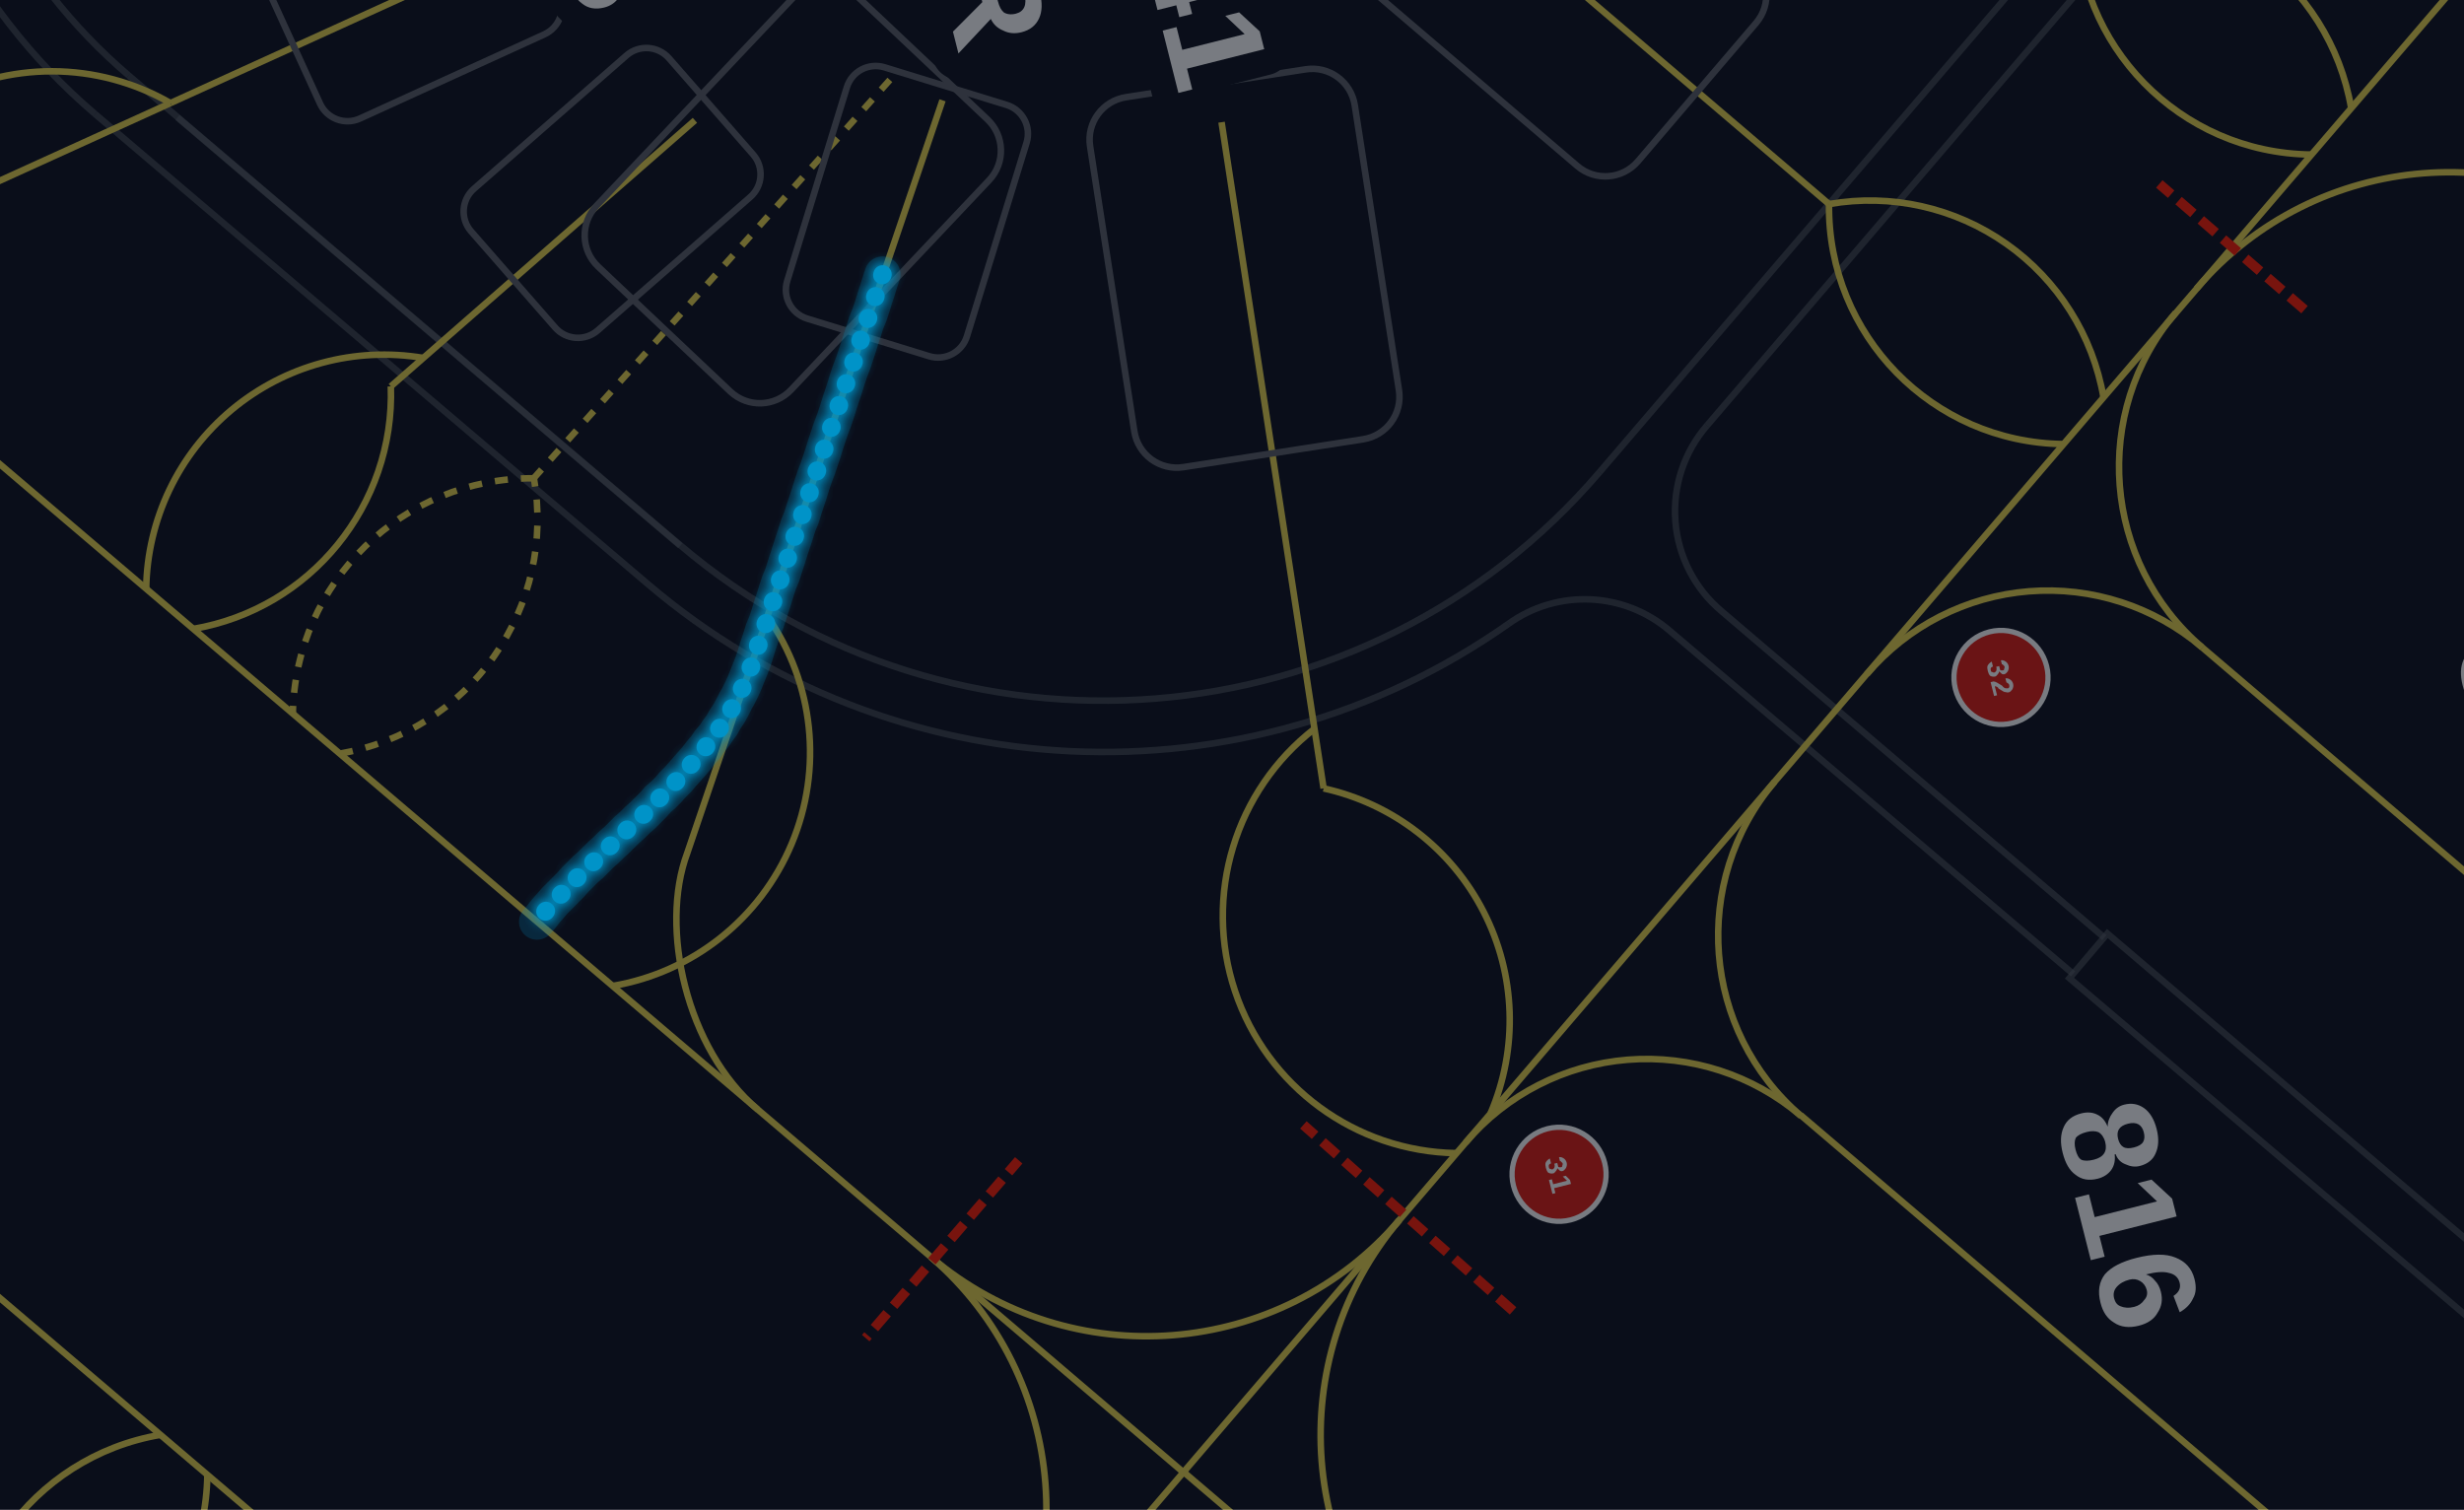
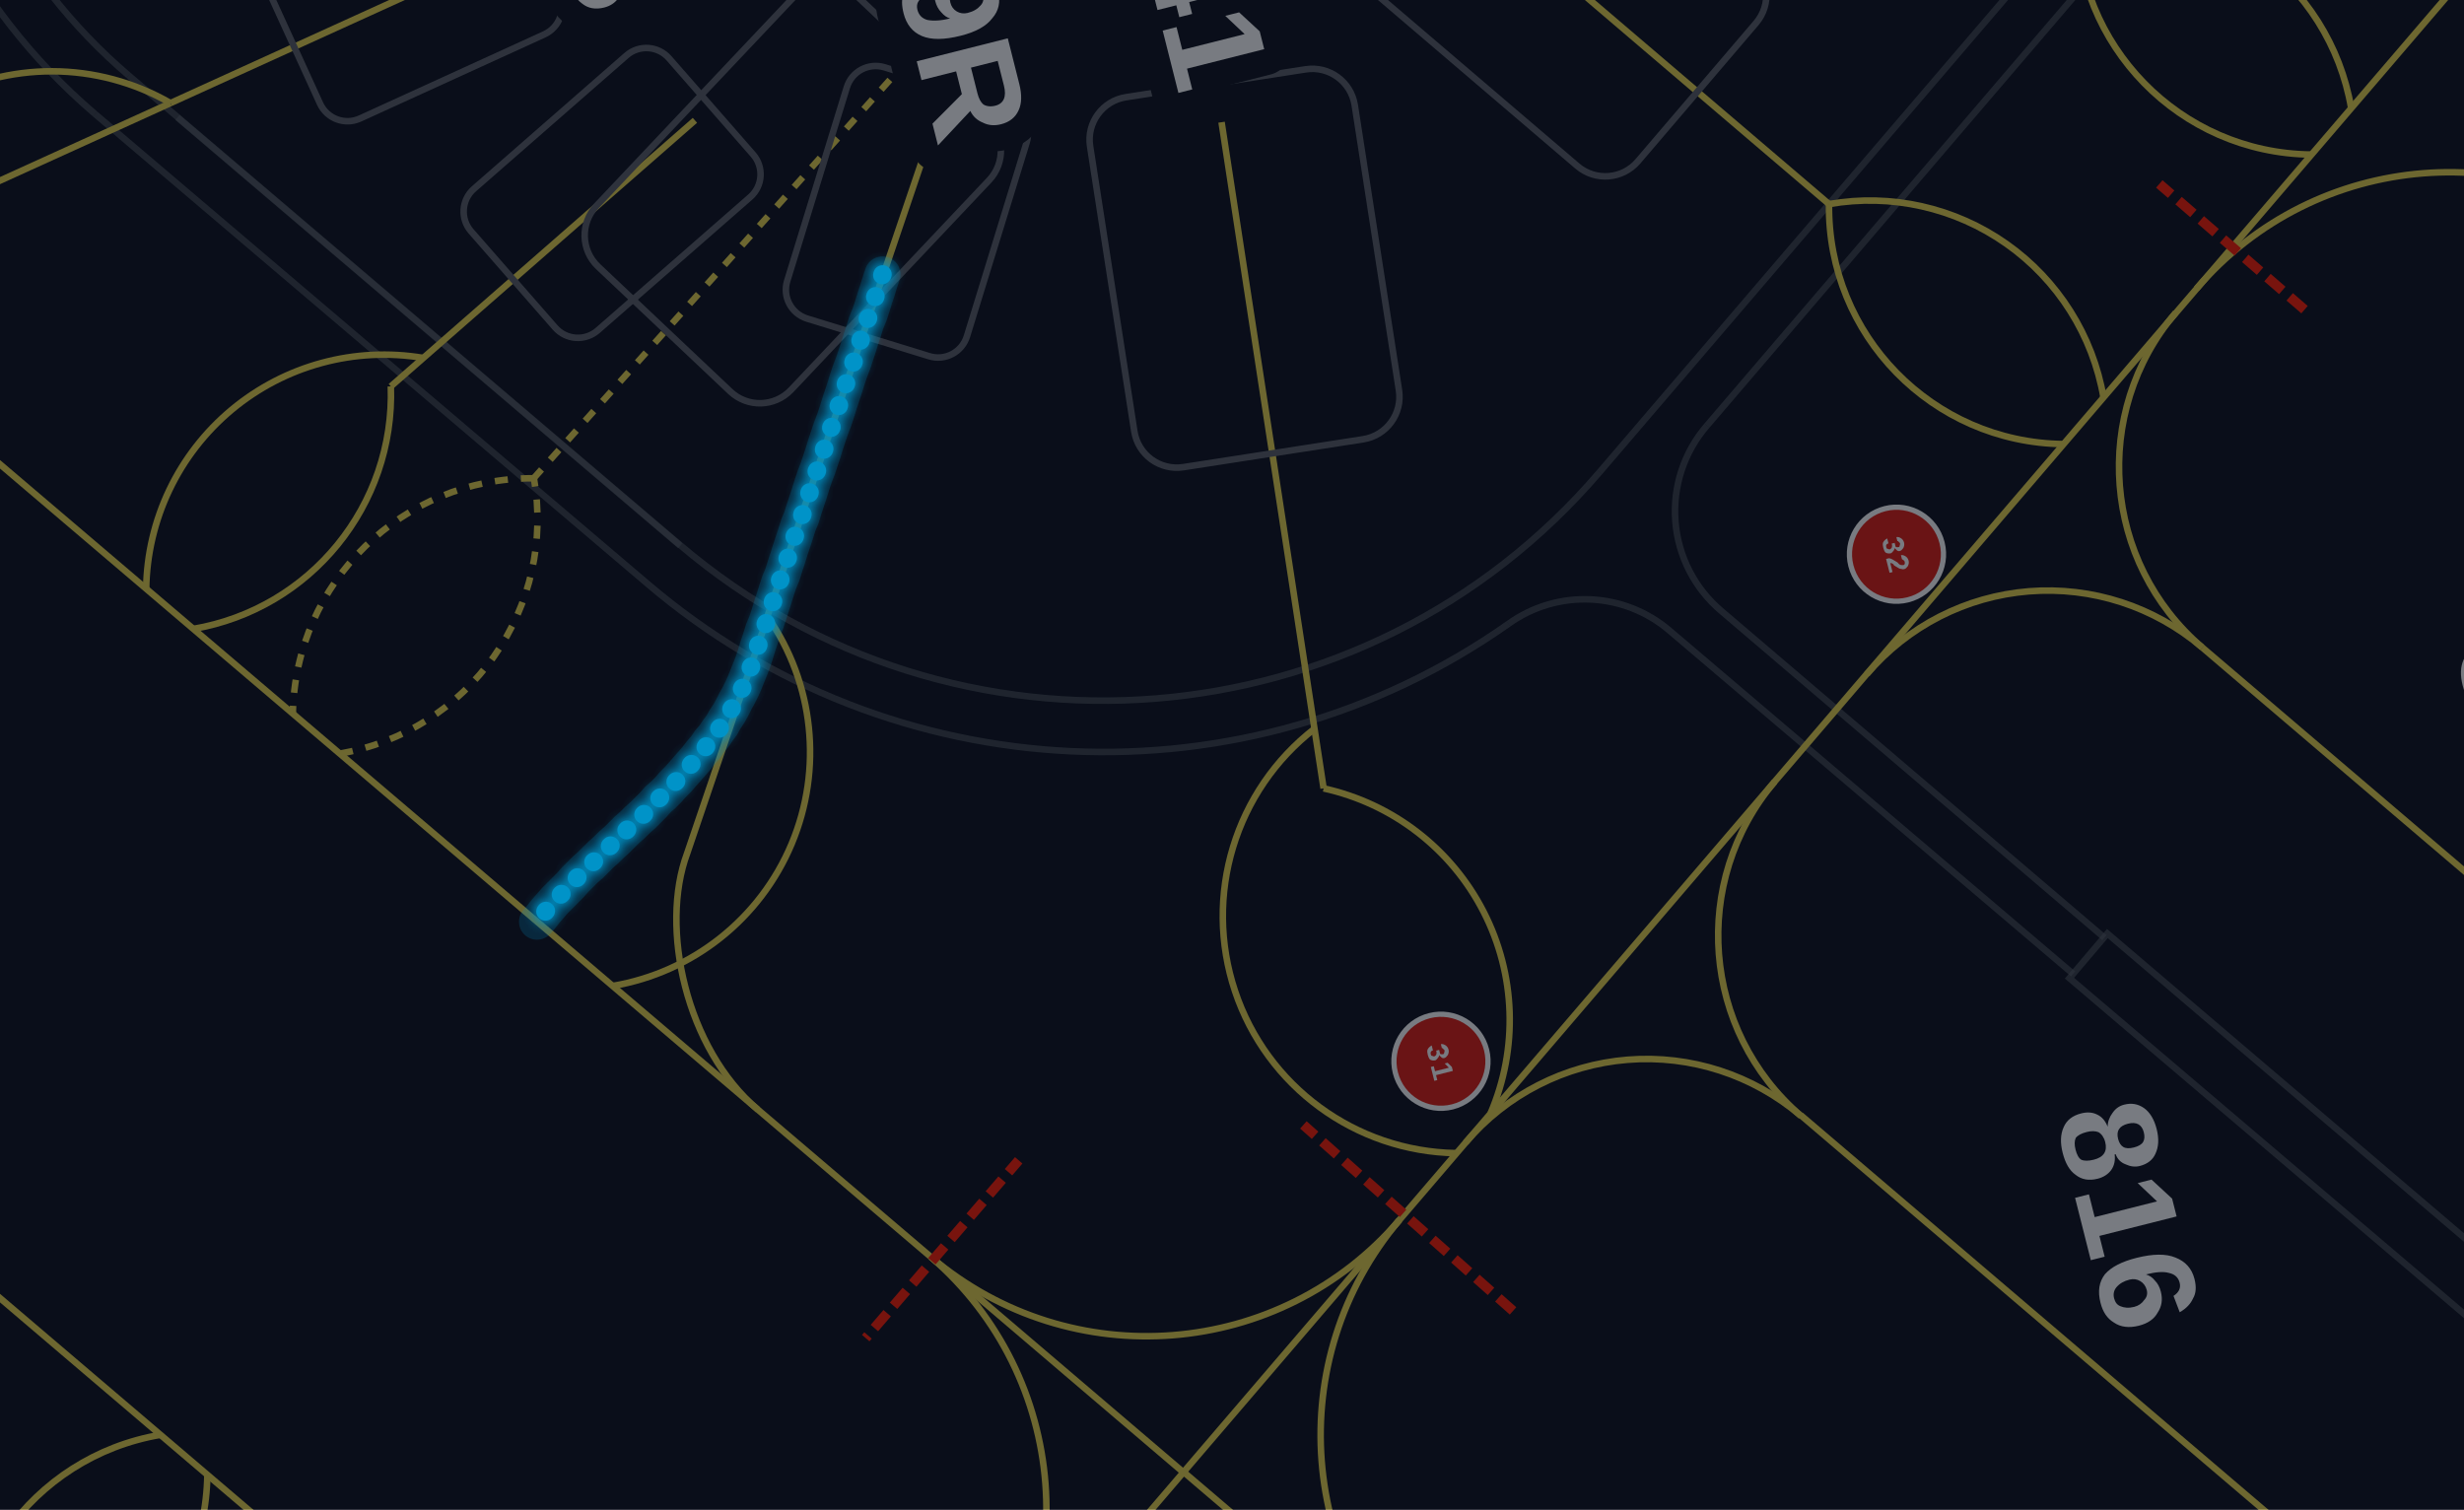
<svg xmlns="http://www.w3.org/2000/svg" viewBox="691.19 787.14 37.72 23.11">
  <defs>
    <filter id="gl" x="-30%" y="-30%" width="160%" height="160%">
      <feGaussianBlur stdDeviation="0.10" result="b" />
      <feMerge>
        <feMergeNode in="b" />
        <feMergeNode in="b" />
        <feMergeNode in="SourceGraphic" />
      </feMerge>
    </filter>
  </defs>
  <rect x="691.19" y="787.14" width="37.72" height="23.11" fill="#0a0e1a" />
  <g opacity="0.45" transform="rotate(75.84 705.742 800.517)">
    <g id="bgG">
      <defs id="defs40143">
        <clipPath id="clipPath24" clipPathUnits="userSpaceOnUse" />
      </defs>
      <path id="rect1" fill="#0a0e1a" d="M0 0h2000v1380H0Z" style="display:inline;fill:#0a0e1a" />
      <g id="layer-runways" style="display:inline">
        <path id="polygon37508" d="m713.23 578.82 215.79 305.19-4.87 3.46-215.79-305.19z" data-class="pavement-runway" data-length-m="3750" data-runway="15R/33L" data-threshold-dxf="2047.431,3366.238 5797.431,3366.238" data-threshold-wgs84="37.4817860,126.4363272 37.4542217,126.4608470" style="stroke:none;fill:#111927;fill-opacity:.51" />
        <path id="polygon37509" d="m530.5 678.18 230.22 325.49-4.87 3.46-230.22-325.49z" data-class="pavement-runway" data-length-m="4000" data-runway="16L/34R" data-threshold-dxf="1797.420,1291.211 5797.432,1291.222" data-threshold-wgs84="37.4728122,126.4155642 37.4434147,126.4417232" style="stroke:none;fill:#111927;fill-opacity:.51" />
        <path id="polygon37510" d="m511.31 722.4 215.83 305.15-4.86 3.46-215.83-305.14z" data-class="pavement-runway" data-length-m="3750" data-runway="16R/34L" data-threshold-dxf="2047.430,877.197 5797.429,877.230" data-threshold-wgs84="37.4688176,126.4133841 37.4412582,126.4379083" style="display:inline;fill:#111927;fill-opacity:.51;stroke:none;stroke-width:.1;stroke-dasharray:none;stroke-opacity:.6" />
      </g>
      <g id="layer-green" style="display:inline" />
      <g id="layer-schm" style="display:inline">
        <path id="path34022" d="M693.82 777.52a2 2 0 0 0-2.32-.72" data-class="schm" data-dxf-bulges="0.3395 0.0000" data-dxf-pts="3559.28,2084.34 3539.89,2069.46" data-handle="7A731" data-layer="SCHM" style="fill:none;stroke:#5a5f68;stroke-width:.1;stroke-opacity:.6" />
        <path id="polyline34022" d="m693.82 777.52 8.39 11.86" data-class="schm" data-dxf-pts="3559.28,2084.34 3705.06,2084.34" data-handle="7A732" data-layer="SCHM" style="fill:none;stroke:#5a5f68;stroke-width:.1;stroke-opacity:.6" />
        <path id="path34023" d="M699.85 803.3a10 10 0 0 0 2.36-13.92" data-class="schm" data-dxf-bulges="0.4142 0.0000" data-dxf-pts="3805.13,1984.26 3705.06,2084.34" data-handle="7A733" data-layer="SCHM" style="fill:none;stroke:#5a5f68;stroke-width:.1;stroke-opacity:.6" />
        <path id="path34024" d="M704.12 791.3a10.76 10.76 0 0 1-3.82 12.63l-9.04 6.44" data-class="schm" data-dxf-bulges="-0.3425 0.0000 0.0000" data-dxf-pts="3731.87,2088.80 3812.98,1984.26 3812.98,1872.76" data-handle="7A734" data-layer="SCHM" style="fill:none;stroke:#5a5f68;stroke-width:.1;stroke-opacity:.6" />
        <path id="polyline34024" d="m693.56 775.8 8.36 11.81" data-class="schm" data-dxf-pts="3543.76,2092.19 3688.91,2092.19" data-handle="7A735" data-layer="SCHM" style="fill:none;stroke:#5a5f68;stroke-width:.1;stroke-opacity:.6" />
        <path id="path34025" d="M695.8 762.83a9.33 9.33 0 0 0-2.21 13.01" data-class="schm" data-dxf-bulges="0.4142 0.0000" data-dxf-pts="3450.68,2185.76 3544.26,2092.19" data-handle="7A736" data-layer="SCHM" style="fill:none;stroke:#5a5f68;stroke-width:.1;stroke-opacity:.6" />
        <path id="path34026" d="M690.48 776.34a2 2 0 0 0 1.19-2.54" data-class="schm" data-dxf-bulges="0.4093 0.0000" data-dxf-pts="3530.23,2063.75 3516.36,2088.25" data-handle="7A737" data-layer="SCHM" style="fill:none;stroke:#5a5f68;stroke-width:.1;stroke-opacity:.6" />
        <path id="polyline34026" d="m690.81 809.73 9.04-6.43" data-class="schm" data-dxf-pts="3805.13,1872.76 3805.13,1984.26" data-handle="7A738" data-layer="SCHM" style="fill:none;stroke:#5a5f68;stroke-width:.1;stroke-opacity:.6" />
        <path id="polyline34027" d="m691.62 809.16 8.24-5.86" data-class="schm" data-dxf-pts="3805.21,1882.76 3805.21,1984.26" data-handle="7A739" data-layer="SCHM" style="fill:none;stroke:#5a5f68;stroke-width:.1;stroke-opacity:.6" />
        <path id="path34034" d="M685.78 799.35a6.5 6.5 0 0 0 5.44-5.33" data-class="schm" data-dxf-bulges="0.3249 0.0000" data-dxf-pts="3691.05,1891.76 3679.10,1967.21" data-handle="7A743" data-layer="SCHM" style="fill:none;stroke:#5a5f68;stroke-width:.1;stroke-opacity:.6" />
        <path id="path34035" d="M691.22 794.02a4.2 4.2 0 0 0-2.03-4.32" data-class="schm" data-dxf-bulges="0.3134 0.0000" data-dxf-pts="3679.10,1967.21 3631.95,1975.69" data-handle="7A744" data-layer="SCHM" style="fill:none;stroke:#5a5f68;stroke-width:.1;stroke-opacity:.6" />
        <path id="path34036" d="M683.91 783.42a12 12 0 0 0 5.28 6.28" data-class="schm" data-dxf-bulges="0.1745 0.0000" data-dxf-pts="3549.87,1968.80 3631.95,1975.69" data-handle="7A745" data-layer="SCHM" style="fill:none;stroke:#5a5f68;stroke-width:.1;stroke-opacity:.6" />
        <path id="path34038" d="M685.64 798.38a5.5 5.5 0 0 0 4.61-4.52" data-class="schm" data-dxf-bulges="0.3249 0.0000" data-dxf-pts="3682.27,1896.24 3672.14,1960.24" data-handle="7A748" data-layer="SCHM" style="fill:none;stroke:#5a5f68;stroke-width:.1;stroke-opacity:.6" />
        <path id="path34039" d="M690.25 793.86a3.2 3.2 0 0 0-1.55-3.31" data-class="schm" data-dxf-bulges="0.3134 0.0000" data-dxf-pts="3672.14,1960.24 3636.05,1966.73" data-handle="7A749" data-layer="SCHM" style="fill:none;stroke:#5a5f68;stroke-width:.1;stroke-opacity:.6" />
        <path id="path34040" d="M682.99 783.76a13 13 0 0 0 5.71 6.79" data-class="schm" data-dxf-bulges="0.1745 0.0000" data-dxf-pts="3547.32,1959.28 3636.05,1966.73" data-handle="7A74A" data-layer="SCHM" style="fill:none;stroke:#5a5f68;stroke-width:.1;stroke-opacity:.6" />
        <path id="polyline34060" d="m687.46 777.46 3.02-1.12" data-class="schm" data-dxf-pts="3521.86,2032.52 3530.23,2063.75" data-handle="7A766" data-layer="SCHM" style="fill:none;stroke:#5a5f68;stroke-width:.1;stroke-opacity:.6" />
        <path id="polyline34061" d="m687.74 778.19 3.76-1.39" data-class="schm" data-dxf-pts="3529.44,2030.48 3539.89,2069.46" data-handle="7A767" data-layer="SCHM" style="fill:none;stroke:#5a5f68;stroke-width:.1;stroke-opacity:.6" />
        <path id="path34074" d="M701.92 787.61a2 2 0 0 0 2.81.48l6.28-4.46" data-class="schm" data-dxf-bulges="0.4142 0.0000 0.0000" data-dxf-pts="3688.91,2092.19 3709.21,2112.49 3709.21,2189.84" data-handle="7A77B" data-layer="SCHM" style="fill:none;stroke:#5a5f68;stroke-width:.1;stroke-opacity:.6" />
        <path id="path34075" d="M704.12 791.3a2 2 0 0 1 .71-2.37l6.6-4.7" data-class="schm" data-dxf-bulges="-0.3425 0.0000 0.0000" data-dxf-pts="3731.87,2088.80 3716.61,2108.47 3716.61,2189.84" data-handle="7A77C" data-layer="SCHM" style="fill:none;stroke:#5a5f68;stroke-width:.1;stroke-opacity:.6" />
        <path id="polygon34075" d="m711.48 784.3-.52-.73 7.74-5.5.52.72z" data-class="schm" data-dxf-pts="3708.46,2189.84 3708.46,2285.26 3717.36,2285.26 3717.36,2189.84" data-handle="7A77D" data-layer="SCHM" style="fill:none;stroke:#5a5f68;stroke-width:.1;stroke-opacity:.6" />
        <path id="path34076" d="M678.24 808.14a9.34 9.34 0 0 0 13.02 2.23" data-class="schm" data-dxf-bulges="0.4142 0.4142" data-dxf-pts="3719.06,1778.84 3812.98,1872.76" data-handle="7A77E" data-layer="SCHM" style="fill:none;stroke:#5a5f68;stroke-width:.1;stroke-opacity:.6" />
        <path id="path34077" d="M678.87 807.69a8.56 8.56 0 0 0 11.94 2.04" data-class="schm" data-dxf-bulges="0.4142 0.4142" data-dxf-pts="3719.06,1786.69 3805.13,1872.76" data-handle="7A77F" data-layer="SCHM" style="fill:none;stroke:#5a5f68;stroke-width:.1;stroke-opacity:.6" />
        <path id="path34196" d="m658.25 800.1 75.96 107.46a24 24 0 0 0 1.47 1.88l.05.06" data-class="schm" data-dxf-bulges="0.0000 0.0247 0.0000 0.0000" data-dxf-pts="3537.13,1661.51 4857.41,1661.24 4881.36,1662.42 4882.08,1662.49" data-handle="7A868" data-layer="SCHM" style="fill:none;stroke:#5a5f68;stroke-width:.1;stroke-opacity:.6" />
        <path id="polyline35375" d="m814.49 796.22-103.32 73.45" data-class="schm" data-dxf-pts="4413.81,2965.74 4413.66,1692.09" data-handle="7AE89" data-layer="SCHM" style="fill:none;stroke:#5a5f68;stroke-width:.1;stroke-opacity:.6" />
        <path id="polyline35376" d="m813.81 795.49-103.09 73.28" data-class="schm" data-dxf-pts="4403.81,2964.43 4403.66,1693.59" data-handle="7AE8A" data-layer="SCHM" style="fill:none;stroke:#5a5f68;stroke-width:.1;stroke-opacity:.6" />
        <path id="polyline36915" d="m694.14 843.84 101.8-72.41" data-class="schm" data-dxf-pts="4103.43,1702.24 4103.21,2957.29" data-handle="7BBD7" data-layer="SCHM" style="fill:none;stroke:#5a5f68;stroke-width:.1;stroke-opacity:.6" />
        <path id="polyline36916" d="m795.44 770.62-101.87 72.4" data-class="schm" data-dxf-pts="4093.66,2957.94 4093.43,1702.24" data-handle="7BBD8" data-layer="SCHM" style="fill:none;stroke:#5a5f68;stroke-width:.1;stroke-opacity:.6" />
        <path id="path37136" d="m519.78 769.99 5.77-7.24a4.48 4.48 0 0 1 7.14.21l7.95 11.24a4.5 4.5 0 0 1-1.05 6.26l-6.99 4.96 2.99 4.24 6.99-4.97a4.5 4.5 0 0 1 6.24 1.06l26.65 37.67a4.5 4.5 0 0 1-1.06 6.26l-6.98 4.97 2.99 4.23 6.98-4.97a4.5 4.5 0 0 1 6.24 1.07l138.63 196.03" data-class="schm" data-dxf-bulges="0.0000 -0.4986 0.0000 -0.4142 0.0000 0.0000 0.0000 -0.4142 0.0000 -0.4142 0.0000 0.0000 0.0000 -0.4142 0.0000 0.0000" data-dxf-pts="2485.67,700.45 2460.04,789.79 2503.30,847.20 2641.43,847.20 2686.43,802.20 2686.43,716.07 2738.43,716.07 2738.43,802.20 2783.43,847.20 3246.43,847.20 3291.43,802.20 3291.43,716.07 3343.44,716.07 3343.43,802.20 3388.43,847.20 5797.43,847.20" data-handle="7BE1B" data-layer="SCHM" style="fill:none;stroke:#5a5f68;stroke-width:.1;stroke-opacity:.6" />
      </g>
      <g id="layer-centerlines" style="display:inline">
        <path id="line37520" d="m650.53 547.41 247.85 350.5Z" style="baseline-shift:baseline;display:inline;overflow:visible;opacity:1;fill:none;stroke:#e6d24c;stroke-width:.1;stroke-dasharray:none;stroke-opacity:1;stop-color:#000;stop-opacity:1" />
        <g id="g535" style="display:inline">
          <path id="path317" d="m691.38 809.21.75 4.13" style="baseline-shift:baseline;display:inline;overflow:visible;opacity:1;fill:none;stroke:#e6d24c;stroke-width:.1;stroke-dasharray:none;stroke-opacity:1;stop-color:#000;stop-opacity:1" />
          <path id="path38260" d="M690.66 816.96a3.6 3.6 0 0 0 1.47-3.62" data-class="centerline-twy" data-dxf-bulges="0.2915 0.0000" data-dxf-pts="3863.43,1829.60 3842.35,1862.68" data-handle="71086" data-layer="항공기동선" style="fill:none;stroke:#e6d24c;stroke-width:.1;display:inline" />
          <path id="path38261" d="M691.38 809.21a3.64 3.64 0 0 0 1.67 6.05" data-class="centerline-twy" data-dxf-bulges="0.5734 0.0000" data-dxf-pts="3804.20,1880.48 3863.43,1859.01" data-handle="71087" data-layer="항공기동선" style="fill:none;stroke:#e6d24c;stroke-width:.1" />
        </g>
        <g id="g534" style="display:inline">
          <path id="path38262" d="M696.41 807a3.64 3.64 0 0 1 2.86 3.84" data-class="centerline-twy" data-dxf-bulges="-0.3751 0.0000" data-dxf-pts="3815.43,1934.55 3863.43,1935.71" data-handle="71088" data-layer="항공기동선" style="fill:none;stroke:#e6d24c;stroke-width:.1" />
          <path id="path38263" d="M698.5 811.39a3.64 3.64 0 0 1-2.39-4.98" data-class="centerline-twy" data-dxf-bulges="-0.4595 -0.4142" data-dxf-pts="3863.43,1926.26 3808.82,1935.50" data-handle="71089" data-layer="항공기동선" style="fill:none;stroke:#e6d24c;stroke-width:.1" />
        </g>
        <g id="g533" style="display:inline">
          <path id="path38259" d="M701.67 809.13a3.64 3.64 0 0 0-3.36-3.91" data-class="centerline-twy" data-dxf-bulges="0.4156 0.0000" data-dxf-pts="3863.43,1965.30 3811.92,1960.43" data-handle="71085" data-layer="항공기동선" style="fill:none;stroke:#e6d24c;stroke-width:.1;stroke-dasharray:.2,.2;stroke-dashoffset:0" />
          <path id="path38266" d="M698.31 805.22a3.67 3.67 0 0 0 2.59 4.46" data-class="centerline-twy" data-dxf-bulges="0.4104 0.0000" data-dxf-pts="3811.92,1960.43 3863.43,1955.84" data-handle="7108C" data-layer="항공기동선" style="fill:none;stroke:#e6d24c;stroke-width:.1;stroke-dasharray:.2,.2;stroke-dashoffset:0" />
        </g>
        <g id="g531" style="display:inline">
          <path id="path38267" d="M711.32 793.4a3.63 3.63 0 0 0-5.45 1.26" data-class="centerline-twy" data-dxf-bulges="0.4701 0.0000" data-dxf-pts="3790.85,2135.73 3769.52,2083.72" data-handle="7108D" data-layer="항공기동선" style="fill:none;stroke:#e6d24c;stroke-width:.1" />
          <path id="path38269" d="M704.95 794.57a3.63 3.63 0 0 0 6.83-.51" data-class="centerline-twy" data-dxf-bulges="0.7104 0.0000" data-dxf-pts="3763.44,2076.67 3798.98,2135.73" data-handle="71097" data-layer="항공기동선" style="fill:none;stroke:#e6d24c;stroke-width:.1" />
        </g>
        <g id="g532" style="display:inline">
          <path id="path38264" d="M701.24 802.27a3.63 3.63 0 0 1 4.9 3.68" data-class="centerline-twy" data-dxf-bulges="-0.5496 0.0000" data-dxf-pts="3804.77,2001.56 3863.43,2020.45" data-handle="7108A" data-layer="항공기동선" style="fill:none;stroke:#e6d24c;stroke-width:.1" />
          <path id="path316" d="m701.24 802.27 3.21 2.08c1 .69 2.9.75 4.07-.09" style="fill:none;stroke:#e6d24c;stroke-width:.1;stroke-dasharray:none;stroke-opacity:1" />
        </g>
        <g id="g484" style="display:inline">
          <path id="path38320" d="M719.63 796.36a5.1 5.1 0 0 0-1.2 7.09" data-class="centerline-twy" data-dxf-arc="3914.43,2186.73,51.00,180.00,270.00" data-handle="710EB" data-layer="항공기동선" style="fill:none;stroke:#e6d24c;stroke-width:.1" />
          <path id="path38321" d="M718.43 803.45a5.1 5.1 0 0 0-7.07-1.21" data-class="centerline-twy" data-dxf-arc="3914.43,2084.73,51.00,90.00,180.00" data-handle="710EC" data-layer="항공기동선" style="fill:none;stroke:#e6d24c;stroke-width:.1" />
        </g>
        <g id="g1093">
          <path id="path1082" d="m711.36 802.24-24.7 17.57" style="display:inline;fill:none;stroke:#e6d24c;stroke-width:.1;stroke-dasharray:none" />
          <path id="path1083" d="m715.5 799.3-4.14 2.94" style="display:inline;fill:none;stroke:#e6d24c;stroke-width:.1;stroke-dasharray:none" />
          <path id="path1084" d="m719.63 796.36-4.14 2.94" style="display:inline;fill:none;stroke:#e6d24c;stroke-width:.1;stroke-dasharray:none" />
          <path id="path1085" d="m727.01 791.11-7.38 5.25" style="display:inline;fill:none;stroke:#e6d24c;stroke-width:.1;stroke-dasharray:none" />
        </g>
        <g id="g529" style="display:inline">
          <path id="path38397" d="M695.72 780.21a3.63 3.63 0 0 1 3.9-3.35" data-class="centerline-twy" data-dxf-bulges="-0.4141 0.0000" data-dxf-pts="3592.34,2084.33 3587.61,2135.73" data-handle="71148" data-layer="항공기동선" style="fill:none;stroke:#e6d24c;stroke-width:.1" />
          <path id="path38398" d="M700.16 777.63a3.63 3.63 0 0 1-4.44 2.58" data-class="centerline-twy" data-dxf-bulges="-0.4142 -0.4142" data-dxf-pts="3597.06,2135.74 3592.34,2084.33" data-handle="71149" data-layer="항공기동선" style="fill:none;stroke:#e6d24c;stroke-width:.1" />
        </g>
        <g id="g528" style="display:inline">
          <path id="path38399" d="M693.36 776.87a3.63 3.63 0 0 1 3.9-3.35" data-class="centerline-twy" data-dxf-bulges="-0.4141 -0.4141" data-dxf-pts="3551.34,2084.33 3546.61,2135.73" data-handle="7114A" data-layer="항공기동선" style="fill:none;stroke:#e6d24c;stroke-width:.1" />
          <path id="path38400" d="M697.8 774.29a3.63 3.63 0 0 1-4.44 2.58" data-class="centerline-twy" data-dxf-bulges="-0.4141 0.0000" data-dxf-pts="3556.07,2135.73 3551.34,2084.33" data-handle="7114B" data-layer="항공기동선" style="fill:none;stroke:#e6d24c;stroke-width:.1" />
        </g>
        <g id="g530" style="display:inline">
          <path id="path38401" d="M699.09 784.97a3.63 3.63 0 0 1 3.9-3.35" data-class="centerline-twy" data-dxf-bulges="-0.4141 0.0000" data-dxf-pts="3650.84,2084.33 3646.11,2135.73" data-handle="7114C" data-layer="항공기동선" style="fill:none;stroke:#e6d24c;stroke-width:.1" />
          <path id="path38402" d="M703.53 782.39a3.63 3.63 0 0 1-4.44 2.58" data-class="centerline-twy" data-dxf-bulges="-0.4142 -0.4142" data-dxf-pts="3655.56,2135.74 3650.84,2084.33" data-handle="7114D" data-layer="항공기동선" style="fill:none;stroke:#e6d24c;stroke-width:.1" />
        </g>
        <path id="line38428" d="m712.23 761.36 21.85 30.96" style="baseline-shift:baseline;display:inline;overflow:visible;opacity:1;fill:none;stroke:#e6d24c;stroke-width:.1;stroke-dasharray:none;stroke-opacity:1;stop-color:#000;stop-opacity:1" />
        <path id="path38429" d="m749.74 781.19-21.31-30.13a5.07 5.07 0 0 0-7.07-1.21l-11.52 8.19" data-class="centerline-twy" data-dxf-bulges="0.0000 0.4142 0.0000 0.0000" data-dxf-pts="3914.43,2521.73 3544.13,2521.73 3493.13,2470.73 3493.13,2328.73" data-handle="71169" data-layer="항공기동선" style="fill:none;stroke:#e6d24c;stroke-width:.1" />
        <path id="path38430" d="m709.84 758.04-11.52 8.19a5.1 5.1 0 0 0-1.2 7.09l5.84 8.26 15.47 21.87" data-class="centerline-twy" data-dxf-bulges="0.0000 0.4142 0.0000 0.0000 0.0000" data-dxf-pts="3493.13,2328.73 3493.13,2186.73 3544.13,2135.73 3645.62,2135.73 3914.43,2135.73" data-handle="7116A" data-layer="항공기동선" style="fill:none;stroke:#e6d24c;stroke-width:.1;display:inline" />
        <g id="g468" style="display:inline">
          <path id="path38432" d="M702 780.23a3.64 3.64 0 0 0 5.07.86" data-class="centerline-twy" data-dxf-arc="3629.03,2172.23,36.50,270.00,0.00" data-handle="7116D" data-layer="항공기동선" style="fill:none;stroke:#e6d24c;stroke-width:.1" />
          <path id="path38433" d="M707.07 781.09a3.64 3.64 0 0 0-.86 5.08" data-class="centerline-twy" data-dxf-arc="3702.03,2172.23,36.50,180.00,270.00" data-handle="7116E" data-layer="항공기동선" style="fill:none;stroke:#e6d24c;stroke-width:.1" />
        </g>
        <g id="g469" style="display:inline">
          <path id="path38434" d="M707.46 787.94a3.64 3.64 0 0 0 5.06.86" data-class="centerline-twy" data-dxf-arc="3723.78,2172.23,36.50,270.00,0.00" data-handle="7116F" data-layer="항공기동선" style="fill:none;stroke:#e6d24c;stroke-width:.1" />
          <path id="path38435" d="M712.52 788.8a3.64 3.64 0 0 0-.86 5.08" data-class="centerline-twy" data-dxf-arc="3796.78,2172.23,36.50,180.00,270.00" data-handle="71170" data-layer="항공기동선" style="fill:none;stroke:#e6d24c;stroke-width:.1" />
        </g>
        <g id="g1077" style="display:inline">
          <path id="path1070" d="m716.97 810.18 8.27-5.88" style="display:inline;fill:none;stroke:#e6d24c;stroke-width:.1;stroke-dasharray:none" />
          <path id="path1069" d="m688.13 830.68 28.84-20.5" style="display:inline;fill:none;stroke:#e6d24c;stroke-width:.1;stroke-dasharray:none" />
        </g>
        <path id="path481" d="m719.77 772.07-12.7 9.02" style="baseline-shift:baseline;display:inline;overflow:visible;opacity:1;fill:none;stroke:#e6d24c;stroke-width:.1;stroke-dasharray:none;stroke-opacity:1;stop-color:#000;stop-opacity:1" />
        <path id="path480" d="m725.21 779.78-12.7 9.02" style="baseline-shift:baseline;display:inline;overflow:visible;opacity:1;fill:none;stroke:#e6d24c;stroke-width:.1;stroke-dasharray:none;stroke-opacity:1;stop-color:#000;stop-opacity:1" />
        <g id="g467" style="display:inline">
          <path id="path38334" d="M702.92 772.74a5.1 5.1 0 0 0-1.2 7.09" data-class="centerline-twy" data-dxf-arc="3624.13,2186.73,51.00,180.00,270.00" data-handle="710FA" data-layer="항공기동선" style="fill:none;stroke:#e6d24c;stroke-width:.1" />
        </g>
        <g id="g483" style="display:inline">
          <path id="path38445" d="M712.56 795.15a5.1 5.1 0 0 0 7.07 1.21" data-class="centerline-twy" data-dxf-arc="3812.43,2186.73,51.00,270.00,0.00" data-handle="7117E" data-layer="항공기동선" style="fill:none;stroke:#e6d24c;stroke-width:.1" />
          <path id="path38446" d="M711.36 802.24a5.1 5.1 0 0 0 1.2-7.09" data-class="centerline-twy" data-dxf-arc="3812.43,2084.73,51.00,0.00,90.00" data-handle="7117F" data-layer="항공기동선" style="fill:none;stroke:#e6d24c;stroke-width:.1" />
        </g>
        <g id="g281" style="display:inline">
          <path id="line38464" d="m724.15 819.48-3.82-5.41" data-class="centerline-twy" data-dxf-p="4078.739,2089.730 4012.332,2089.730" data-handle="71192" data-layer="항공기동선" data-wgs="37.4602066,126.4378451 37.4606947,126.4374109" style="fill:none;stroke:#e6d24c;stroke-width:.1" />
        </g>
        <g id="g488" style="display:inline">
          <path id="path38511" d="M718.17 803.09a5.1 5.1 0 0 0 7.07 1.21" data-class="centerline-twy" data-dxf-arc="3909.93,2186.73,51.00,270.00,0.00" data-handle="711D2" data-layer="항공기동선" style="fill:none;stroke:#e6d24c;stroke-width:.1" />
          <path id="path38513" d="M716.97 810.18a5.1 5.1 0 0 0 1.2-7.09" data-class="centerline-twy" data-dxf-arc="3909.93,2084.73,51.00,0.00,90.00" data-handle="711D4" data-layer="항공기동선" style="fill:none;stroke:#e6d24c;stroke-width:.1" />
        </g>
        <g id="g298" style="display:inline">
          <g id="g293" style="display:inline">
            <path id="path38517" d="M720.33 814.07a3.64 3.64 0 0 0-2.57-4.45" data-class="centerline-twy" data-dxf-arc="3984.27,2066.39,36.50,39.75,129.75" data-handle="711DA" data-layer="항공기동선" style="fill:none;stroke:#e6d24c;stroke-width:.1" />
            <path id="path38532" d="M716.99 810.16a3.64 3.64 0 0 0 3.34 3.91" data-class="centerline-twy" data-dxf-arc="3984.27,2113.07,36.50,230.25,320.25" data-handle="711000000000" data-layer="항공기동선" style="fill:none;stroke:#e6d24c;stroke-width:.1" />
          </g>
          <g id="g294" style="display:inline">
            <path id="path38528" d="M711.11 814.34a3.64 3.64 0 0 0 3.34 3.92" data-class="centerline-twy" data-dxf-arc="3984.27,2040.57,36.50,230.25,320.25" data-handle="71100000" data-layer="항공기동선" style="fill:none;stroke:#e6d24c;stroke-width:.1" />
            <path id="path38539" d="M714.45 818.26a3.64 3.64 0 0 0-2.57-4.46" data-class="centerline-twy" data-dxf-arc="3984.27,1993.89,36.50,39.75,129.75" data-handle="711F1" data-layer="항공기동선" style="fill:none;stroke:#e6d24c;stroke-width:.1" />
          </g>
        </g>
        <g id="g1069">
          <path id="path1067" d="m705.1 854.67 97.42-69.26" style="display:inline;fill:none;stroke:#e6d24c;stroke-width:.1;stroke-dasharray:none" />
        </g>
        <g id="g513">
          <path id="line38588" d="m525.32 714.28 211.11 298.47Z" style="baseline-shift:baseline;display:inline;overflow:visible;opacity:1;fill:none;stroke:#e6d24c;stroke-width:.1;stroke-dasharray:none;stroke-opacity:1;stop-color:#000;stop-opacity:1" />
        </g>
        <g id="g1066" style="display:inline" />
        <path id="line38837" d="m549.25 657.8 229.81 324.93Z" style="baseline-shift:baseline;display:inline;overflow:visible;fill:none;stroke:#e6d24c;stroke-width:.1;stroke-dasharray:none;stroke-opacity:1;stop-color:#000" />
        <path id="line38839" d="m698.93 596.87 224.76 317.89Z" style="baseline-shift:baseline;display:inline;overflow:visible;opacity:1;fill:none;stroke:#e6d24c;stroke-width:.1;stroke-dasharray:none;stroke-opacity:1;stop-color:#000;stop-opacity:1" />
        <g id="g275" style="display:inline" />
        <g id="g278" style="display:inline" />
        <path id="line38986" d="m716.91 479.56 280.6 396.86Z" style="baseline-shift:baseline;display:inline;overflow:visible;opacity:1;fill:none;stroke:#e6d24c;stroke-width:.1;stroke-dasharray:none;stroke-opacity:1;stop-color:#000;stop-opacity:1" />
        <g id="g316" style="display:inline" />
        <g id="g519">
          <path id="polyline39225" d="M775.93 997.26 547.36 674.08" style="baseline-shift:baseline;display:inline;overflow:visible;opacity:1;fill:none;stroke:#e6d24c;stroke-width:.1;stroke-dasharray:none;stroke-opacity:1;stop-color:#000;stop-opacity:1" />
        </g>
        <g id="g319" style="display:inline">
          <path id="polyline38255" d="m682.52 774.16 8.76-1.76" data-class="centerline-twy" data-dxf-pts="3466.16,2011.10 3502.71,2093.19" data-handle="71078" data-layer="항공기동선" style="fill:none;stroke:#e6d24c;stroke-width:.1" />
          <path id="polyline38257" d="m690.36 803.6 1.02 5.61" style="baseline-shift:baseline;display:inline;overflow:visible;opacity:1;fill:none;stroke:#e6d24c;stroke-width:.1;stroke-dasharray:none;stroke-opacity:1;stop-color:#000;stop-opacity:1" />
          <path id="polyline38258" d="m693.6 801.49 2.81 5.51" data-class="centerline-twy" data-dxf-pts="3753.98,1943.43 3815.43,1934.55" data-handle="7107D" data-layer="항공기동선" style="fill:none;stroke:#e6d24c;stroke-width:.1" />
          <path id="polyline38259" d="m698.32 805.24-4.6-6.81" style="baseline-shift:baseline;display:inline;overflow:visible;opacity:1;fill:none;stroke:#e6d24c;stroke-width:.1;stroke-dasharray:.2,.2;stroke-dashoffset:0;stop-color:#000;stop-opacity:1" />
          <path id="polyline38267" d="m695.6 793.68 10.27.98" data-class="centerline-twy" data-dxf-pts="3701.76,2005.16 3769.52,2083.72" data-handle="7108E" data-layer="항공기동선" style="fill:none;stroke:#e6d24c;stroke-width:.1" />
          <path id="path38271" d="m694.23 797.74 7 4.53" style="fill:none;stroke:#e6d24c;stroke-width:.1;stroke-dasharray:none" />
          <path id="line38378" d="m695.72 780.21-6.34 4.5" data-class="centerline-twy" data-dxf-p="3592.340,2084.335 3592.340,2006.190" data-handle="71134" data-layer="항공기동선" data-wgs="37.4637534,126.4346147 37.4633463,126.4338944" style="fill:none;stroke:#e6d24c;stroke-width:.1" />
          <path id="line38379" d="m693.36 776.87-7.41 5.27" data-class="centerline-twy" data-dxf-p="3551.340,2084.335 3551.340,1992.927" data-handle="71135" data-layer="항공기동선" data-wgs="37.4640547,126.4343466 37.4635785,126.4335041" style="fill:none;stroke:#e6d24c;stroke-width:.1" />
          <path id="line38380" d="m699.09 784.97-6.34 4.5" data-class="centerline-twy" data-dxf-p="3650.840,2084.335 3650.840,2006.190" data-handle="71136" data-layer="항공기동선" data-wgs="37.4633234,126.4349972 37.4629164,126.4342770" style="fill:none;stroke:#e6d24c;stroke-width:.1" />
        </g>
      </g>
      <g id="g1004">
        <path id="path1245" d="m619.87 819.85 3.06 4.35" style="display:inline;opacity:1;fill:none;fill-opacity:1;stroke:#ff1a00;stroke-width:.222;stroke-miterlimit:4;stroke-dasharray:.444,.222;stroke-dashoffset:.089;stroke-opacity:1" transform="translate(291.781 247.106)scale(.67509)" />
        <path id="path1246" d="m628.1 831.54 3.1 4.3" style="display:inline;opacity:1;fill:none;fill-opacity:1;stroke:#ff1a00;stroke-width:.222;stroke-miterlimit:4;stroke-dasharray:.444,.222;stroke-dashoffset:.089;stroke-opacity:1" transform="translate(291.781 247.106)scale(.67509)" />
        <path id="path1247" d="m632.07 811 3.5 5.04" style="display:inline;opacity:1;fill:none;fill-opacity:1;stroke:#ff1a00;stroke-width:.222;stroke-miterlimit:4;stroke-dasharray:.444,.222;stroke-dashoffset:.089;stroke-opacity:1" transform="translate(291.781 247.106)scale(.67509)" />
        <path id="path66" d="m1020.15 805.8 18.1-12.33" style="opacity:1;fill:none;stroke:#ff1a00;stroke-width:.748;stroke-dasharray:1.495,.748;stroke-dashoffset:.299" transform="translate(506.096 634.537)scale(.20065)" />
        <path id="path67" d="m966.52 724.92 12.2-8.53" style="opacity:1;fill:none;stroke:#ff1a00;stroke-width:.748;stroke-dasharray:1.495,.748;stroke-dashoffset:.299" transform="translate(506.096 634.537)scale(.20065)" />
        <path id="path68" d="m974.76 684.94 8.66 12.39" style="opacity:1;fill:none;stroke:#ff1a00;stroke-width:.748;stroke-dasharray:1.495,.748;stroke-dashoffset:.299" transform="translate(506.096 634.537)scale(.20065)" />
      </g>
      <g id="g437" style="display:inline;stroke:#5b5e67">
        <rect id="rect340-5-9-6" width="4.1" height="5.731" x="154.798" y="1045.458" ry=".658" style="display:inline;fill:none;stroke:#5b5e67;stroke-width:.1;stroke-linecap:round;stroke-linejoin:round;stroke-miterlimit:5;stroke-dasharray:none;stroke-dashoffset:0;paint-order:stroke fill markers" transform="rotate(-32.464)" />
        <rect id="rect340-5-9-6-8" width="4.1" height="5.731" x="-727.504" y="765.881" ry=".658" style="display:inline;fill:none;stroke:#5b5e67;stroke-width:.1;stroke-linecap:round;stroke-linejoin:round;stroke-miterlimit:5;stroke-dasharray:none;stroke-dashoffset:0;paint-order:stroke fill markers" transform="rotate(-84.657)" />
        <rect id="rect340-5-9-6-8-9" width="4.1" height="5.731" x="-1046.751" y="107.916" ry=".658" style="display:inline;fill:none;stroke:#5b5e67;stroke-width:.1;stroke-linecap:round;stroke-linejoin:round;stroke-miterlimit:5;stroke-dasharray:none;stroke-dashoffset:0;paint-order:stroke fill markers" transform="rotate(-125.336)" />
        <rect id="rect340-7-9-0" width="2.879" height="4.025" x="532.822" y="914.423" ry=".462" style="display:inline;fill:none;stroke:#5b5e67;stroke-width:.1;stroke-linecap:round;stroke-linejoin:round;stroke-miterlimit:5;stroke-dasharray:none;stroke-dashoffset:0;paint-order:stroke fill markers" transform="rotate(-10.379)" />
        <g id="g925" style="display:inline;stroke:#5b5e67">
          <rect id="rect340-5-9-6-8-9-3-8-2-7-8-5-8-8-6-8-7-8-2-3-0-9-9-6-0-8" width="4.1" height="5.731" x="113.913" y="1081.694" ry=".658" style="display:inline;fill:none;stroke:#5b5e67;stroke-width:.1;stroke-linecap:round;stroke-linejoin:round;stroke-miterlimit:5;stroke-dasharray:none;stroke-dashoffset:0;paint-order:stroke fill markers" transform="rotate(-35.38)" />
        </g>
        <rect id="rect340-7-9-0-7" width="2.879" height="4.025" x="1037.923" y="-107.28" ry=".462" style="display:inline;fill:none;stroke:#5b5e67;stroke-width:.1;stroke-linecap:round;stroke-linejoin:round;stroke-miterlimit:5;stroke-dasharray:none;stroke-dashoffset:0;paint-order:stroke fill markers" transform="rotate(54.396)" />
        <rect id="rect340-7-9-0-7-2" width="2.879" height="4.025" x="1033.838" y="-105.927" ry=".462" style="display:inline;fill:none;stroke:#5b5e67;stroke-width:.1;stroke-linecap:round;stroke-linejoin:round;stroke-miterlimit:5;stroke-dasharray:none;stroke-dashoffset:0;paint-order:stroke fill markers" transform="rotate(54.396)" />
        <rect id="rect340-7-9-0-6" width="2.879" height="4.025" x="252.66" y="1028.703" ry=".462" style="display:inline;fill:none;stroke:#5b5e67;stroke-width:.1;stroke-linecap:round;stroke-linejoin:round;stroke-miterlimit:5;stroke-dasharray:none;stroke-dashoffset:0;paint-order:stroke fill markers" transform="rotate(-27.002)" />
        <rect id="rect340-7-9-0-6-8" width="2.879" height="4.025" x="-322.745" y="1007.31" ry=".462" style="display:inline;fill:none;stroke:#5b5e67;stroke-width:.1;stroke-linecap:round;stroke-linejoin:round;stroke-miterlimit:5;stroke-dasharray:none;stroke-dashoffset:0;paint-order:stroke fill markers" transform="rotate(-58.718)" />
      </g>
      <g id="g1037" style="display:inline" />
      <g id="g209" style="fill:none;stroke:#5b5e67" />
      <g id="g198" style="fill:none;stroke:#5b5e67" />
      <g id="g1052" />
      <g id="layer-stand-labels" style="font-family:Arial,Helvetica,sans-serif;font-weight:700;text-anchor:middle">
        <text x="689.91" y="802.82" style="fill:none;stroke:#0a0e1a;stroke-width:.8;stroke-linejoin:round;font-size:2.1px" id="lbl-238-h">238</text>
        <text x="689.91" y="802.82" style="fill:#ffffff;stroke:none;font-size:2.1px" id="lbl-238">238</text>
-         <text x="691.13" y="797.33" style="fill:none;stroke:#0a0e1a;stroke-width:.8;stroke-linejoin:round;font-size:2.1px" id="lbl-239R-h">239R</text>
-         <text x="691.13" y="797.33" style="fill:#ffffff;stroke:none;font-size:2.1px" id="lbl-239R">239R</text>
+         <text x="692.42" y="797.98" style="fill:none;stroke:#0a0e1a;stroke-width:.8;stroke-linejoin:round;font-size:2.1px" id="lbl-239R-h">239R</text>
+         <text x="692.42" y="797.98" style="fill:#ffffff;stroke:none;font-size:2.1px" id="lbl-239R">239R</text>
        <text x="693.31" y="794.21" style="fill:none;stroke:#0a0e1a;stroke-width:.8;stroke-linejoin:round;font-size:2.1px" id="lbl-241-h">241</text>
        <text x="693.31" y="794.21" style="fill:#ffffff;stroke:none;font-size:2.1px" id="lbl-241">241</text>
        <text x="691.43" y="790.78" style="fill:none;stroke:#0a0e1a;stroke-width:.8;stroke-linejoin:round;font-size:2.1px" id="lbl-242-h">242</text>
        <text x="691.43" y="790.78" style="fill:#ffffff;stroke:none;font-size:2.1px" id="lbl-242">242</text>
        <text x="688.14" y="786.52" style="fill:none;stroke:#0a0e1a;stroke-width:.8;stroke-linejoin:round;font-size:2.1px" id="lbl-243-h">243</text>
        <text x="688.14" y="786.52" style="fill:#ffffff;stroke:none;font-size:2.1px" id="lbl-243">243</text>
        <text x="715.22" y="785.04" style="fill:none;stroke:#0a0e1a;stroke-width:.8;stroke-linejoin:round;font-size:2.1px" id="lbl-816-h">816</text>
        <text x="715.22" y="785.04" style="fill:#ffffff;stroke:none;font-size:2.1px" id="lbl-816">816</text>
        <text x="709.78" y="777.35" style="fill:none;stroke:#0a0e1a;stroke-width:.8;stroke-linejoin:round;font-size:2.1px" id="lbl-817-h">817</text>
        <text x="709.78" y="777.35" style="fill:#ffffff;stroke:none;font-size:2.1px" id="lbl-817">817</text>
      </g>
      <g id="layer-points">
-         <g id="pt-31" transform="translate(712.48,792.61)">
+         <g id="pt-31" transform="translate(710.36,793.94)">
          <circle r="0.72" fill="#e01b0f" stroke="#ffffff" stroke-width=".08" />
          <text y="0.17" text-anchor="middle" font-family="Arial,Helvetica,sans-serif" font-weight="700" font-size="0.46px" letter-spacing=".03" fill="#ffffff">31</text>
        </g>
-         <g id="pt-32" transform="translate(706.76,784.19)">
+         <g id="pt-32" transform="translate(704.54,785.28)">
          <circle r="0.72" fill="#e01b0f" stroke="#ffffff" stroke-width=".08" />
          <text y="0.17" text-anchor="middle" font-family="Arial,Helvetica,sans-serif" font-weight="700" font-size="0.46px" letter-spacing=".03" fill="#ffffff">32</text>
        </g>
      </g>
    </g>
  </g>
  <path d="M704.70 791.34L704.66 791.46L704.62 791.59L704.58 791.71L704.54 791.84L704.50 791.96L704.45 792.08L704.41 792.21L704.37 792.33L704.33 792.46L704.29 792.58L704.25 792.70L704.20 792.83L704.16 792.95L704.12 793.08L704.08 793.20L704.04 793.32L704.00 793.45L703.96 793.57L703.91 793.70L703.87 793.82L703.83 793.94L703.79 794.07L703.75 794.19L703.71 794.31L703.66 794.44L703.62 794.56L703.58 794.69L703.54 794.81L703.50 794.93L703.46 795.06L703.41 795.18L703.37 795.31L703.33 795.43L703.29 795.55L703.25 795.68L703.21 795.80L703.17 795.93L703.12 796.05L703.08 796.17L703.04 796.30L703.00 796.42L702.96 796.55L702.92 796.67L702.87 796.79L702.83 796.92L702.79 797.04L702.75 797.17L702.71 797.29L702.67 797.39L702.63 797.49L702.59 797.59L702.55 797.68L702.50 797.78L702.45 797.87L702.40 797.97L702.35 798.06L702.29 798.15L702.24 798.24L702.18 798.32L702.12 798.41L702.05 798.49L701.99 798.58L701.92 798.66L701.85 798.75L701.78 798.83L701.71 798.91L701.64 798.99L701.57 799.07L701.49 799.15L701.42 799.23L701.34 799.31L701.26 799.38L701.19 799.46L701.11 799.54L701.03 799.62L700.95 799.69L700.87 799.77L700.79 799.84L700.71 799.92L700.63 800.00L700.55 800.07L700.47 800.15L700.39 800.22L700.31 800.30L700.23 800.38L700.15 800.45L700.07 800.53L699.99 800.61L699.92 800.69L699.84 800.77L699.77 800.84L699.69 800.92L699.62 801.00L699.55 801.08L699.48 801.17L699.41 801.25" fill="none" stroke="#0093c8" stroke-width="0.55" opacity=".20" stroke-linecap="round" />
  <path d="M704.70 791.34L704.66 791.46L704.62 791.59L704.58 791.71L704.54 791.84L704.50 791.96L704.45 792.08L704.41 792.21L704.37 792.33L704.33 792.46L704.29 792.58L704.25 792.70L704.20 792.83L704.16 792.95L704.12 793.08L704.08 793.20L704.04 793.32L704.00 793.45L703.96 793.57L703.91 793.70L703.87 793.82L703.83 793.94L703.79 794.07L703.75 794.19L703.71 794.31L703.66 794.44L703.62 794.56L703.58 794.69L703.54 794.81L703.50 794.93L703.46 795.06L703.41 795.18L703.37 795.31L703.33 795.43L703.29 795.55L703.25 795.68L703.21 795.80L703.17 795.93L703.12 796.05L703.08 796.17L703.04 796.30L703.00 796.42L702.96 796.55L702.92 796.67L702.87 796.79L702.83 796.92L702.79 797.04L702.75 797.17L702.71 797.29L702.67 797.39L702.63 797.49L702.59 797.59L702.55 797.68L702.50 797.78L702.45 797.87L702.40 797.97L702.35 798.06L702.29 798.15L702.24 798.24L702.18 798.32L702.12 798.41L702.05 798.49L701.99 798.58L701.92 798.66L701.85 798.75L701.78 798.83L701.71 798.91L701.64 798.99L701.57 799.07L701.49 799.15L701.42 799.23L701.34 799.31L701.26 799.38L701.19 799.46L701.11 799.54L701.03 799.62L700.95 799.69L700.87 799.77L700.79 799.84L700.71 799.92L700.63 800.00L700.55 800.07L700.47 800.15L700.39 800.22L700.31 800.30L700.23 800.38L700.15 800.45L700.07 800.53L699.99 800.61L699.92 800.69L699.84 800.77L699.77 800.84L699.69 800.92L699.62 801.00L699.55 801.08L699.48 801.17L699.41 801.25" fill="none" stroke="#0093c8" stroke-width="0.28" stroke-linecap="round" stroke-dasharray="0.012 0.34" opacity="1" filter="url(#gl)" />
</svg>
